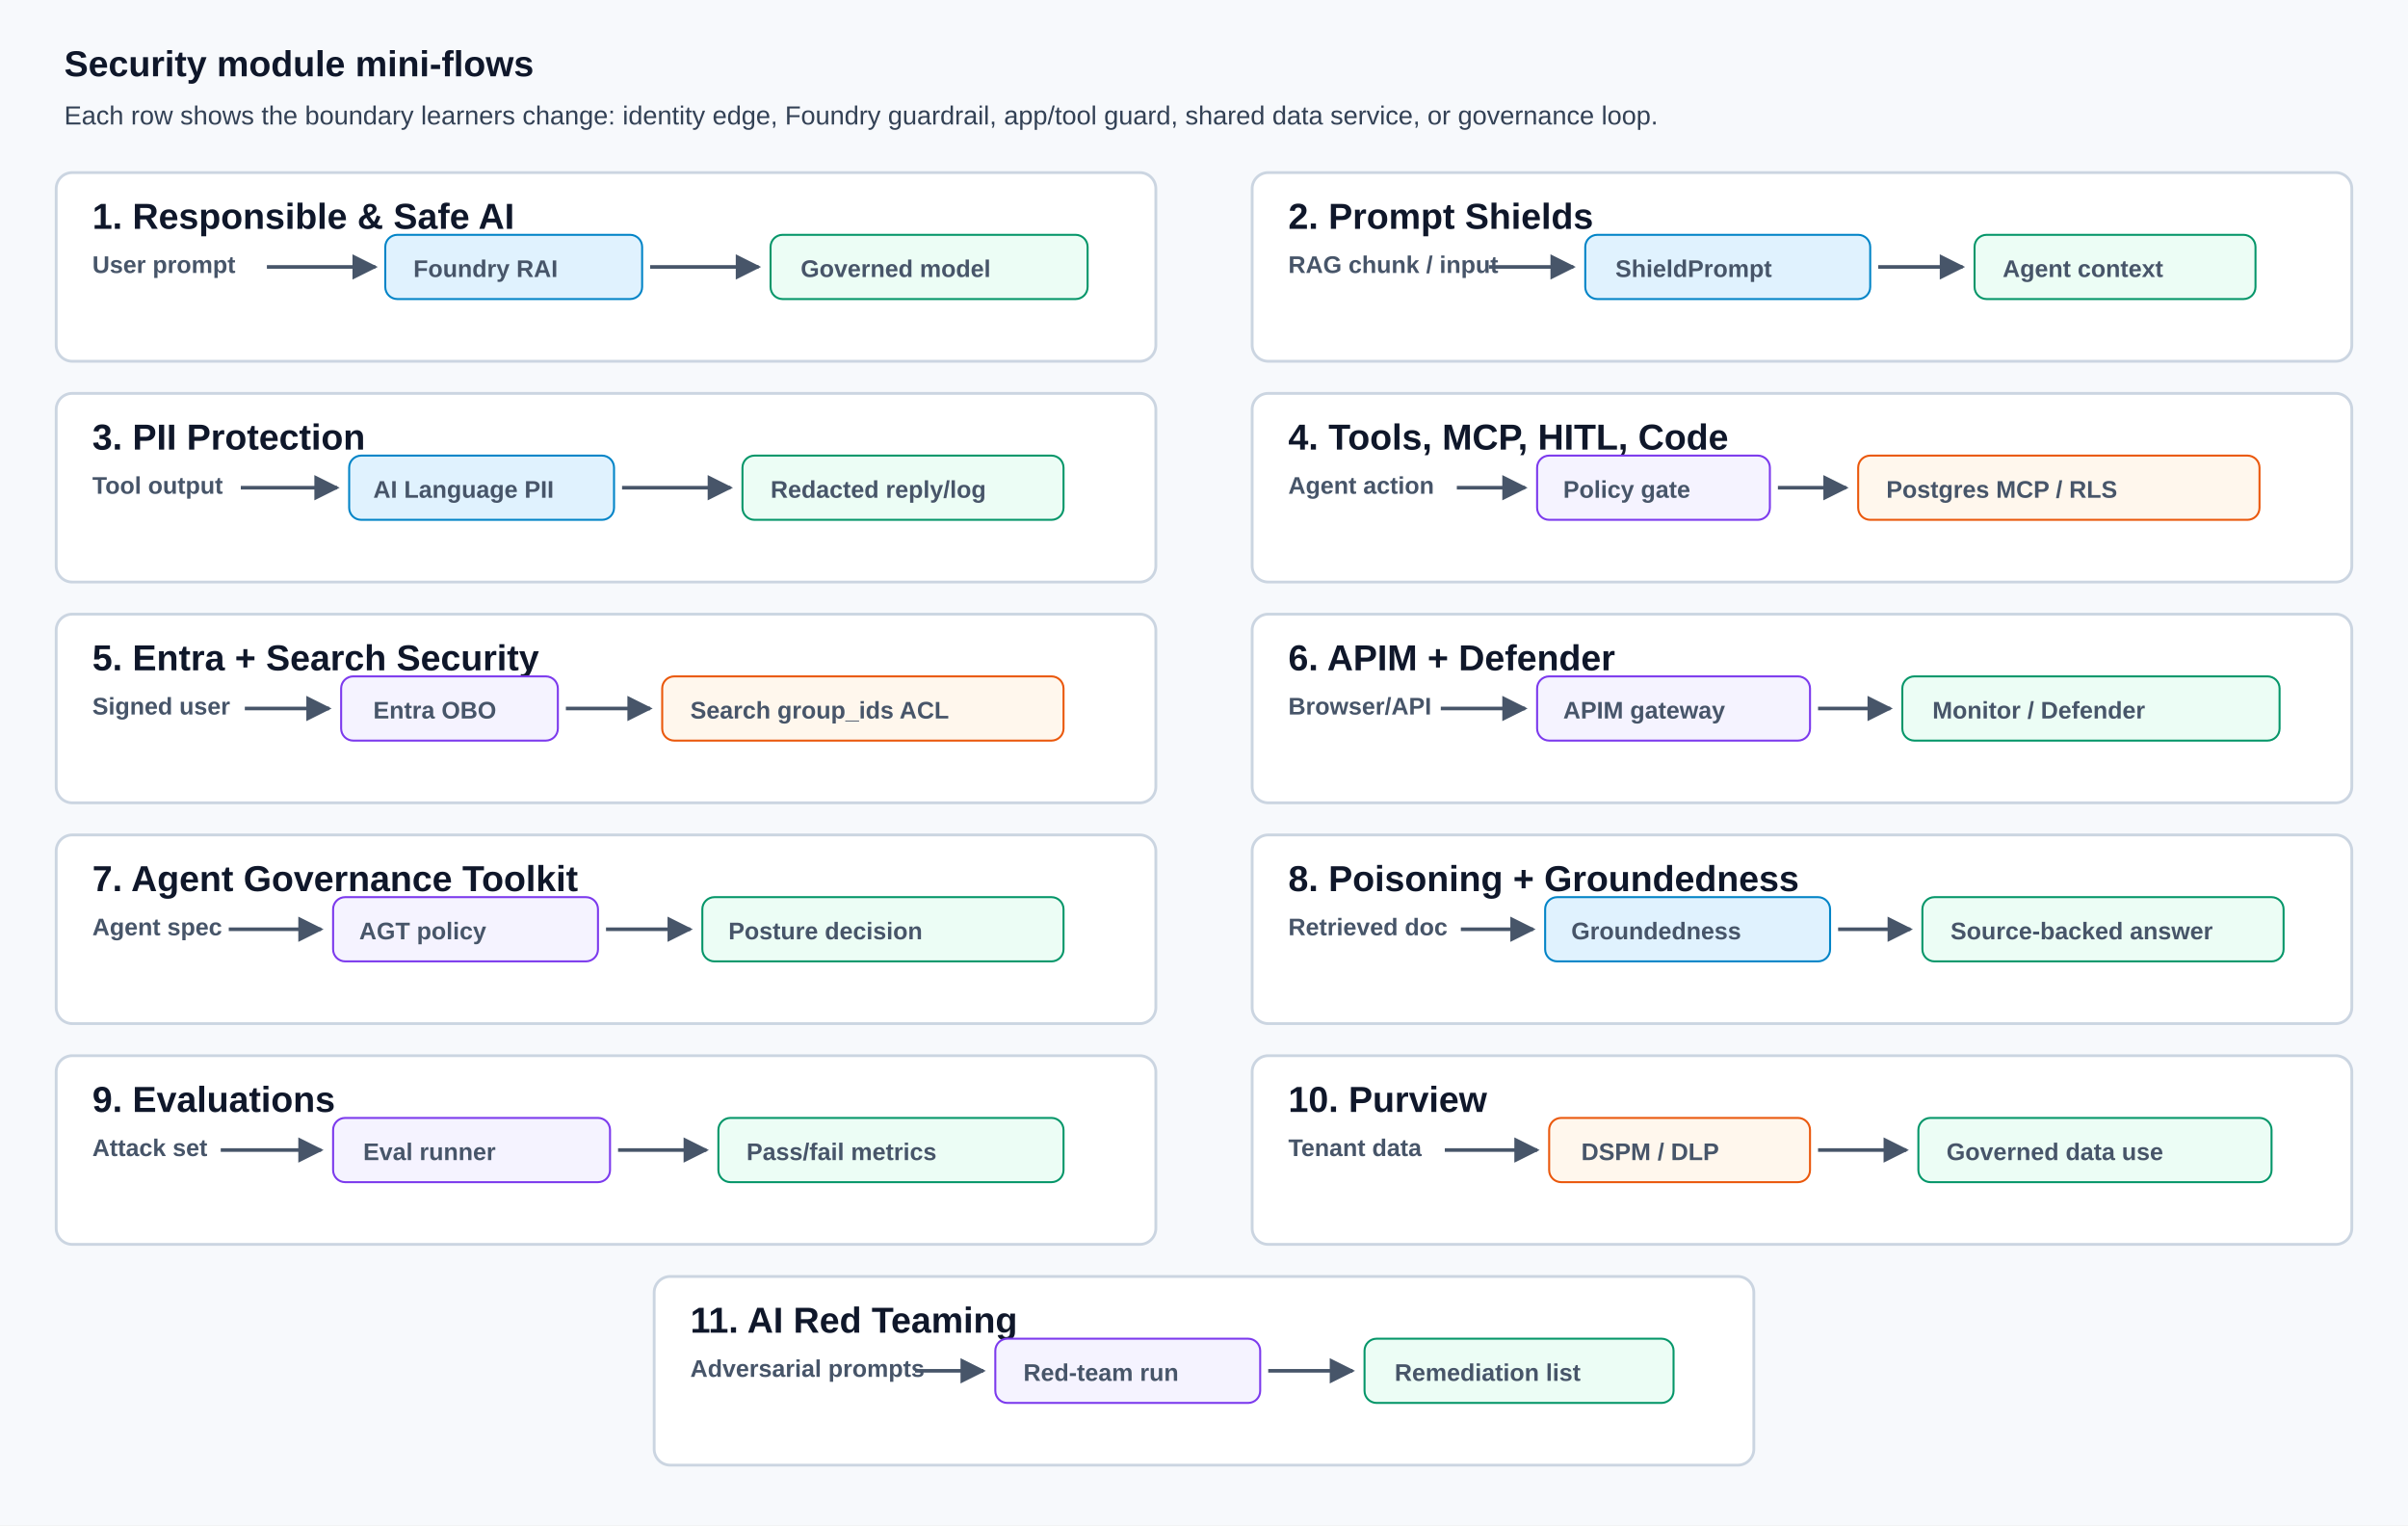
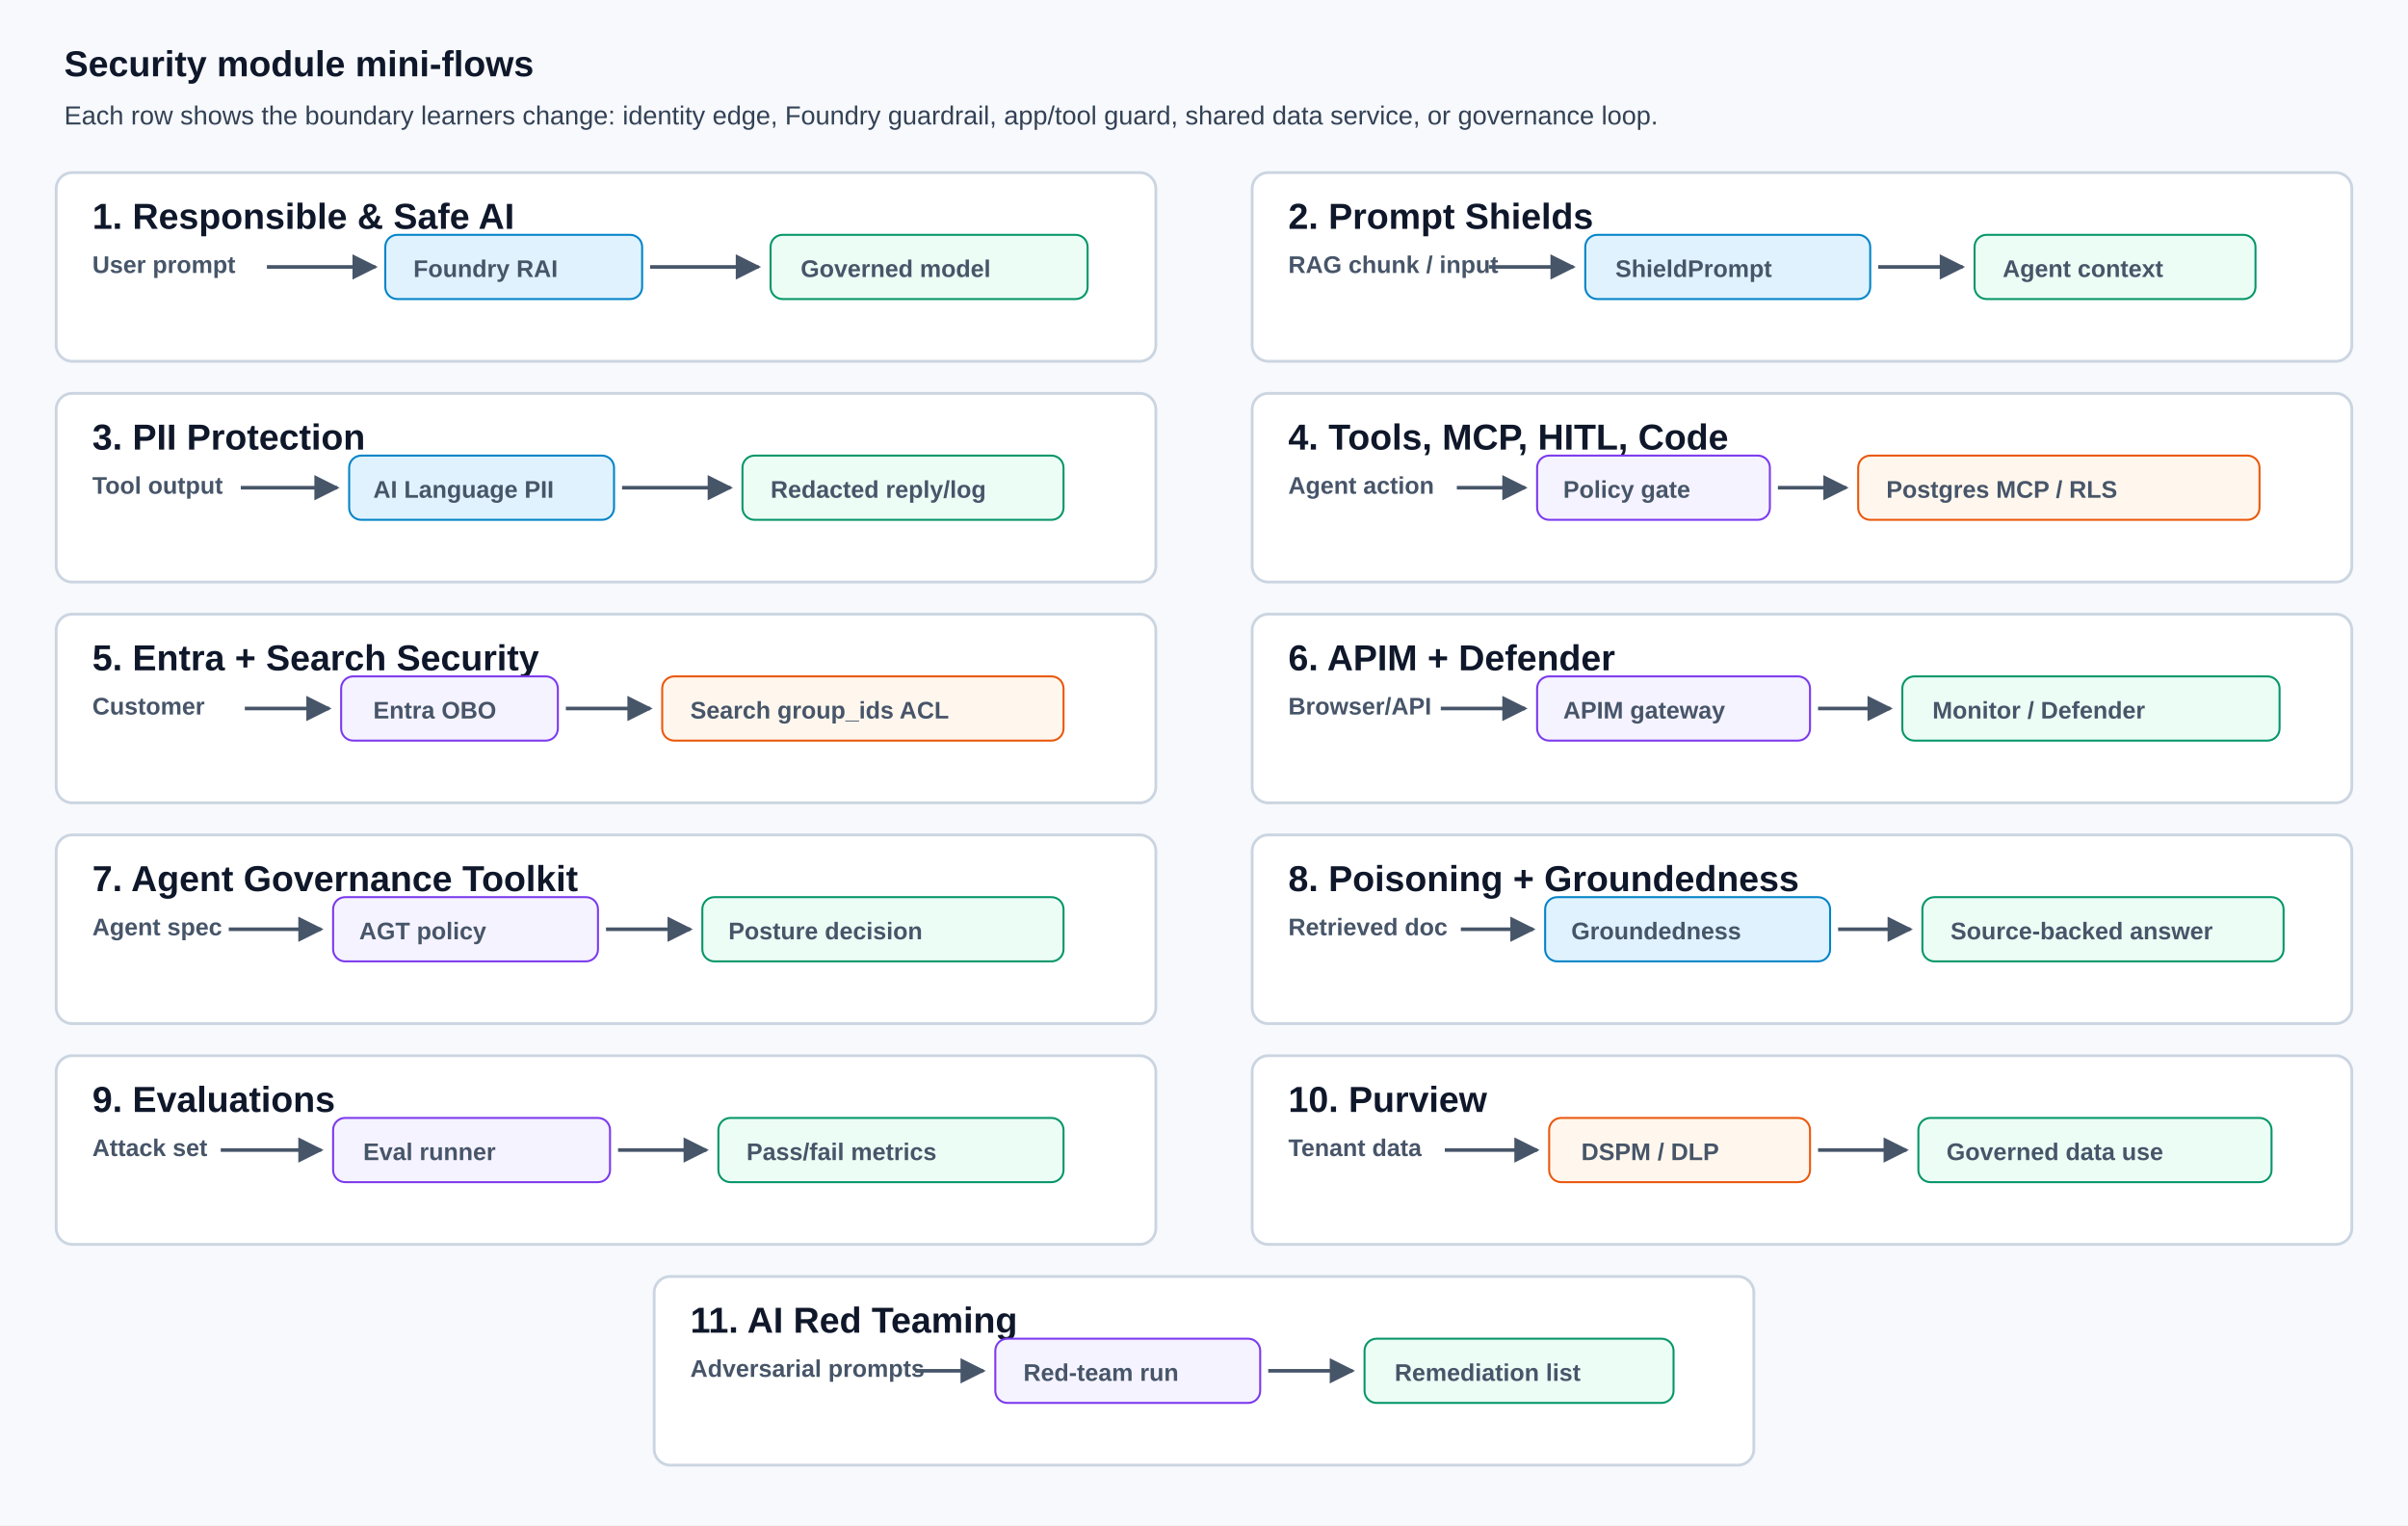
<svg xmlns="http://www.w3.org/2000/svg" width="1200" height="760" viewBox="0 0 1200 760" role="img" aria-labelledby="title desc">
  <style>
    .bg{fill:#f7f9fc}.panel{fill:#fff;stroke:#cbd5e1;stroke-width:1.4;rx:8}.h{font:700 18px Segoe UI,Arial,sans-serif;fill:#0f172a}.t{font:500 13px Segoe UI,Arial,sans-serif;fill:#334155}.s{font:600 12px Segoe UI,Arial,sans-serif;fill:#475569}.box{fill:#e0f2fe;stroke:#0284c7;rx:6}.box2{fill:#ecfdf5;stroke:#059669;rx:6}.box3{fill:#fff7ed;stroke:#ea580c;rx:6}.box4{fill:#f5f3ff;stroke:#7c3aed;rx:6}.arrow{stroke:#475569;stroke-width:1.8;fill:none;marker-end:url(#arrow)}
  </style>
  <defs>
    <marker id="arrow" viewBox="0 0 10 10" refX="9" refY="5" markerWidth="7" markerHeight="7" orient="auto-start-reverse">
      <path d="M0 0l10 5-10 5z" fill="#475569" />
    </marker>
  </defs>
  <rect class="bg" width="1200" height="760" />
  <text class="h" x="32" y="38">Security module mini-flows</text>
  <text class="t" x="32" y="62">Each row shows the boundary learners change: identity edge, Foundry guardrail, app/tool guard, shared data service, or governance loop.</text>
  <g transform="translate(28 86)">
    <rect class="panel" width="548" height="94" />
    <text class="h" x="18" y="28">1. Responsible &amp; Safe AI</text>
    <text class="s" x="18" y="50">User prompt</text>
    <path class="arrow" d="M105 47h54" />
    <rect class="box" x="164" y="31" width="128" height="32" />
    <text class="s" x="178" y="52">Foundry RAI</text>
    <path class="arrow" d="M296 47h54" />
    <rect class="box2" x="356" y="31" width="158" height="32" />
    <text class="s" x="371" y="52">Governed model</text>
  </g>
  <g transform="translate(624 86)">
    <rect class="panel" width="548" height="94" />
    <text class="h" x="18" y="28">2. Prompt Shields</text>
    <text class="s" x="18" y="50">RAG chunk / input</text>
    <path class="arrow" d="M118 47h42" />
    <rect class="box" x="166" y="31" width="142" height="32" />
    <text class="s" x="181" y="52">ShieldPrompt</text>
    <path class="arrow" d="M312 47h42" />
    <rect class="box2" x="360" y="31" width="140" height="32" />
    <text class="s" x="374" y="52">Agent context</text>
  </g>
  <g transform="translate(28 196)">
    <rect class="panel" width="548" height="94" />
    <text class="h" x="18" y="28">3. PII Protection</text>
    <text class="s" x="18" y="50">Tool output</text>
    <path class="arrow" d="M92 47h48" />
    <rect class="box" x="146" y="31" width="132" height="32" />
    <text class="s" x="158" y="52">AI Language PII</text>
    <path class="arrow" d="M282 47h54" />
    <rect class="box2" x="342" y="31" width="160" height="32" />
    <text class="s" x="356" y="52">Redacted reply/log</text>
  </g>
  <g transform="translate(624 196)">
    <rect class="panel" width="548" height="94" />
    <text class="h" x="18" y="28">4. Tools, MCP, HITL, Code</text>
    <text class="s" x="18" y="50">Agent action</text>
    <path class="arrow" d="M102 47h34" />
    <rect class="box4" x="142" y="31" width="116" height="32" />
    <text class="s" x="155" y="52">Policy gate</text>
    <path class="arrow" d="M262 47h34" />
    <rect class="box3" x="302" y="31" width="200" height="32" />
    <text class="s" x="316" y="52">Postgres MCP / RLS</text>
  </g>
  <g transform="translate(28 306)">
    <rect class="panel" width="548" height="94" />
    <text class="h" x="18" y="28">5. Entra + Search Security</text>
-     <text class="s" x="18" y="50">Signed user</text>
+     <text class="s" x="18" y="50">Customer</text>
    <path class="arrow" d="M94 47h42" />
    <rect class="box4" x="142" y="31" width="108" height="32" />
    <text class="s" x="158" y="52">Entra OBO</text>
    <path class="arrow" d="M254 47h42" />
    <rect class="box3" x="302" y="31" width="200" height="32" />
    <text class="s" x="316" y="52">Search group_ids ACL</text>
  </g>
  <g transform="translate(624 306)">
    <rect class="panel" width="548" height="94" />
    <text class="h" x="18" y="28">6. APIM + Defender</text>
    <text class="s" x="18" y="50">Browser/API</text>
    <path class="arrow" d="M94 47h42" />
    <rect class="box4" x="142" y="31" width="136" height="32" />
    <text class="s" x="155" y="52">APIM gateway</text>
    <path class="arrow" d="M282 47h36" />
    <rect class="box2" x="324" y="31" width="188" height="32" />
    <text class="s" x="339" y="52">Monitor / Defender</text>
  </g>
  <g transform="translate(28 416)">
    <rect class="panel" width="548" height="94" />
    <text class="h" x="18" y="28">7. Agent Governance Toolkit</text>
    <text class="s" x="18" y="50">Agent spec</text>
    <path class="arrow" d="M86 47h46" />
    <rect class="box4" x="138" y="31" width="132" height="32" />
    <text class="s" x="151" y="52">AGT policy</text>
    <path class="arrow" d="M274 47h42" />
    <rect class="box2" x="322" y="31" width="180" height="32" />
    <text class="s" x="335" y="52">Posture decision</text>
  </g>
  <g transform="translate(624 416)">
    <rect class="panel" width="548" height="94" />
    <text class="h" x="18" y="28">8. Poisoning + Groundedness</text>
    <text class="s" x="18" y="50">Retrieved doc</text>
    <path class="arrow" d="M104 47h36" />
    <rect class="box" x="146" y="31" width="142" height="32" />
    <text class="s" x="159" y="52">Groundedness</text>
    <path class="arrow" d="M292 47h36" />
    <rect class="box2" x="334" y="31" width="180" height="32" />
    <text class="s" x="348" y="52">Source-backed answer</text>
  </g>
  <g transform="translate(28 526)">
    <rect class="panel" width="548" height="94" />
    <text class="h" x="18" y="28">9. Evaluations</text>
    <text class="s" x="18" y="50">Attack set</text>
    <path class="arrow" d="M82 47h50" />
    <rect class="box4" x="138" y="31" width="138" height="32" />
    <text class="s" x="153" y="52">Eval runner</text>
    <path class="arrow" d="M280 47h44" />
    <rect class="box2" x="330" y="31" width="172" height="32" />
    <text class="s" x="344" y="52">Pass/fail metrics</text>
  </g>
  <g transform="translate(624 526)">
    <rect class="panel" width="548" height="94" />
    <text class="h" x="18" y="28">10. Purview</text>
    <text class="s" x="18" y="50">Tenant data</text>
    <path class="arrow" d="M96 47h46" />
    <rect class="box3" x="148" y="31" width="130" height="32" />
    <text class="s" x="164" y="52">DSPM / DLP</text>
    <path class="arrow" d="M282 47h44" />
    <rect class="box2" x="332" y="31" width="176" height="32" />
    <text class="s" x="346" y="52">Governed data use</text>
  </g>
  <g transform="translate(326 636)">
    <rect class="panel" width="548" height="94" />
    <text class="h" x="18" y="28">11. AI Red Teaming</text>
    <text class="s" x="18" y="50">Adversarial prompts</text>
    <path class="arrow" d="M130 47h34" />
    <rect class="box4" x="170" y="31" width="132" height="32" />
    <text class="s" x="184" y="52">Red-team run</text>
    <path class="arrow" d="M306 47h42" />
    <rect class="box2" x="354" y="31" width="154" height="32" />
    <text class="s" x="369" y="52">Remediation list</text>
  </g>
</svg>
